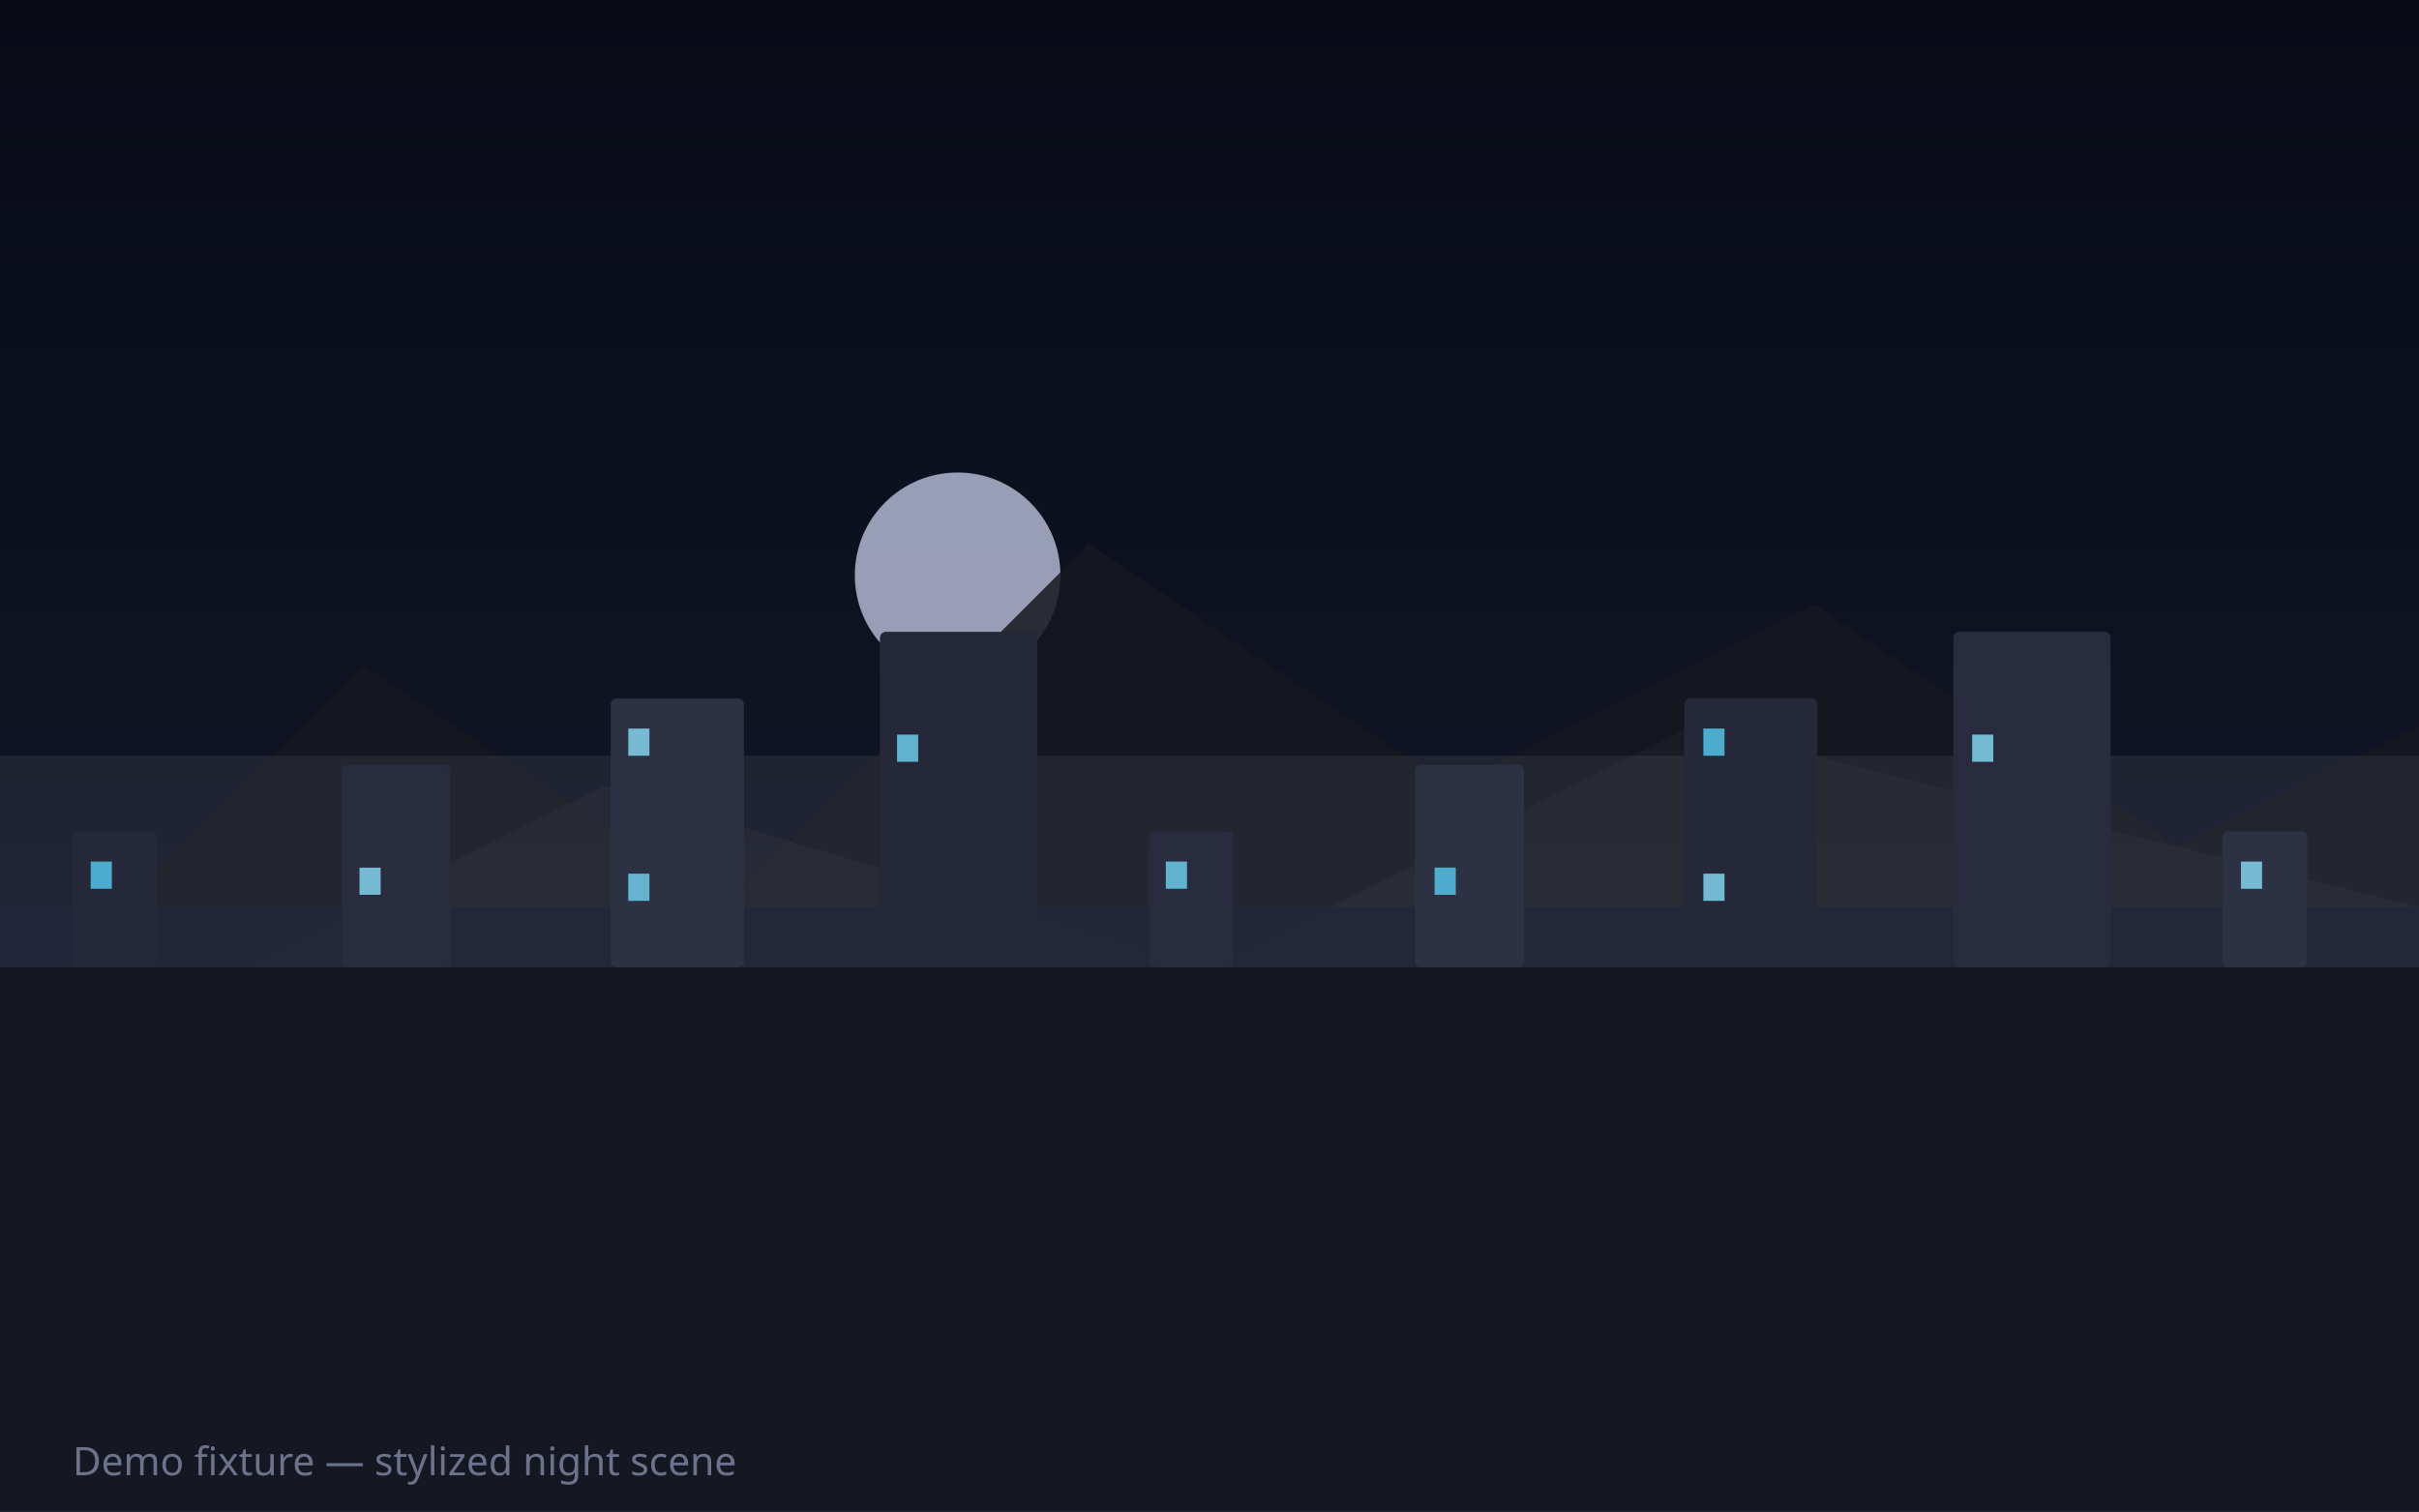
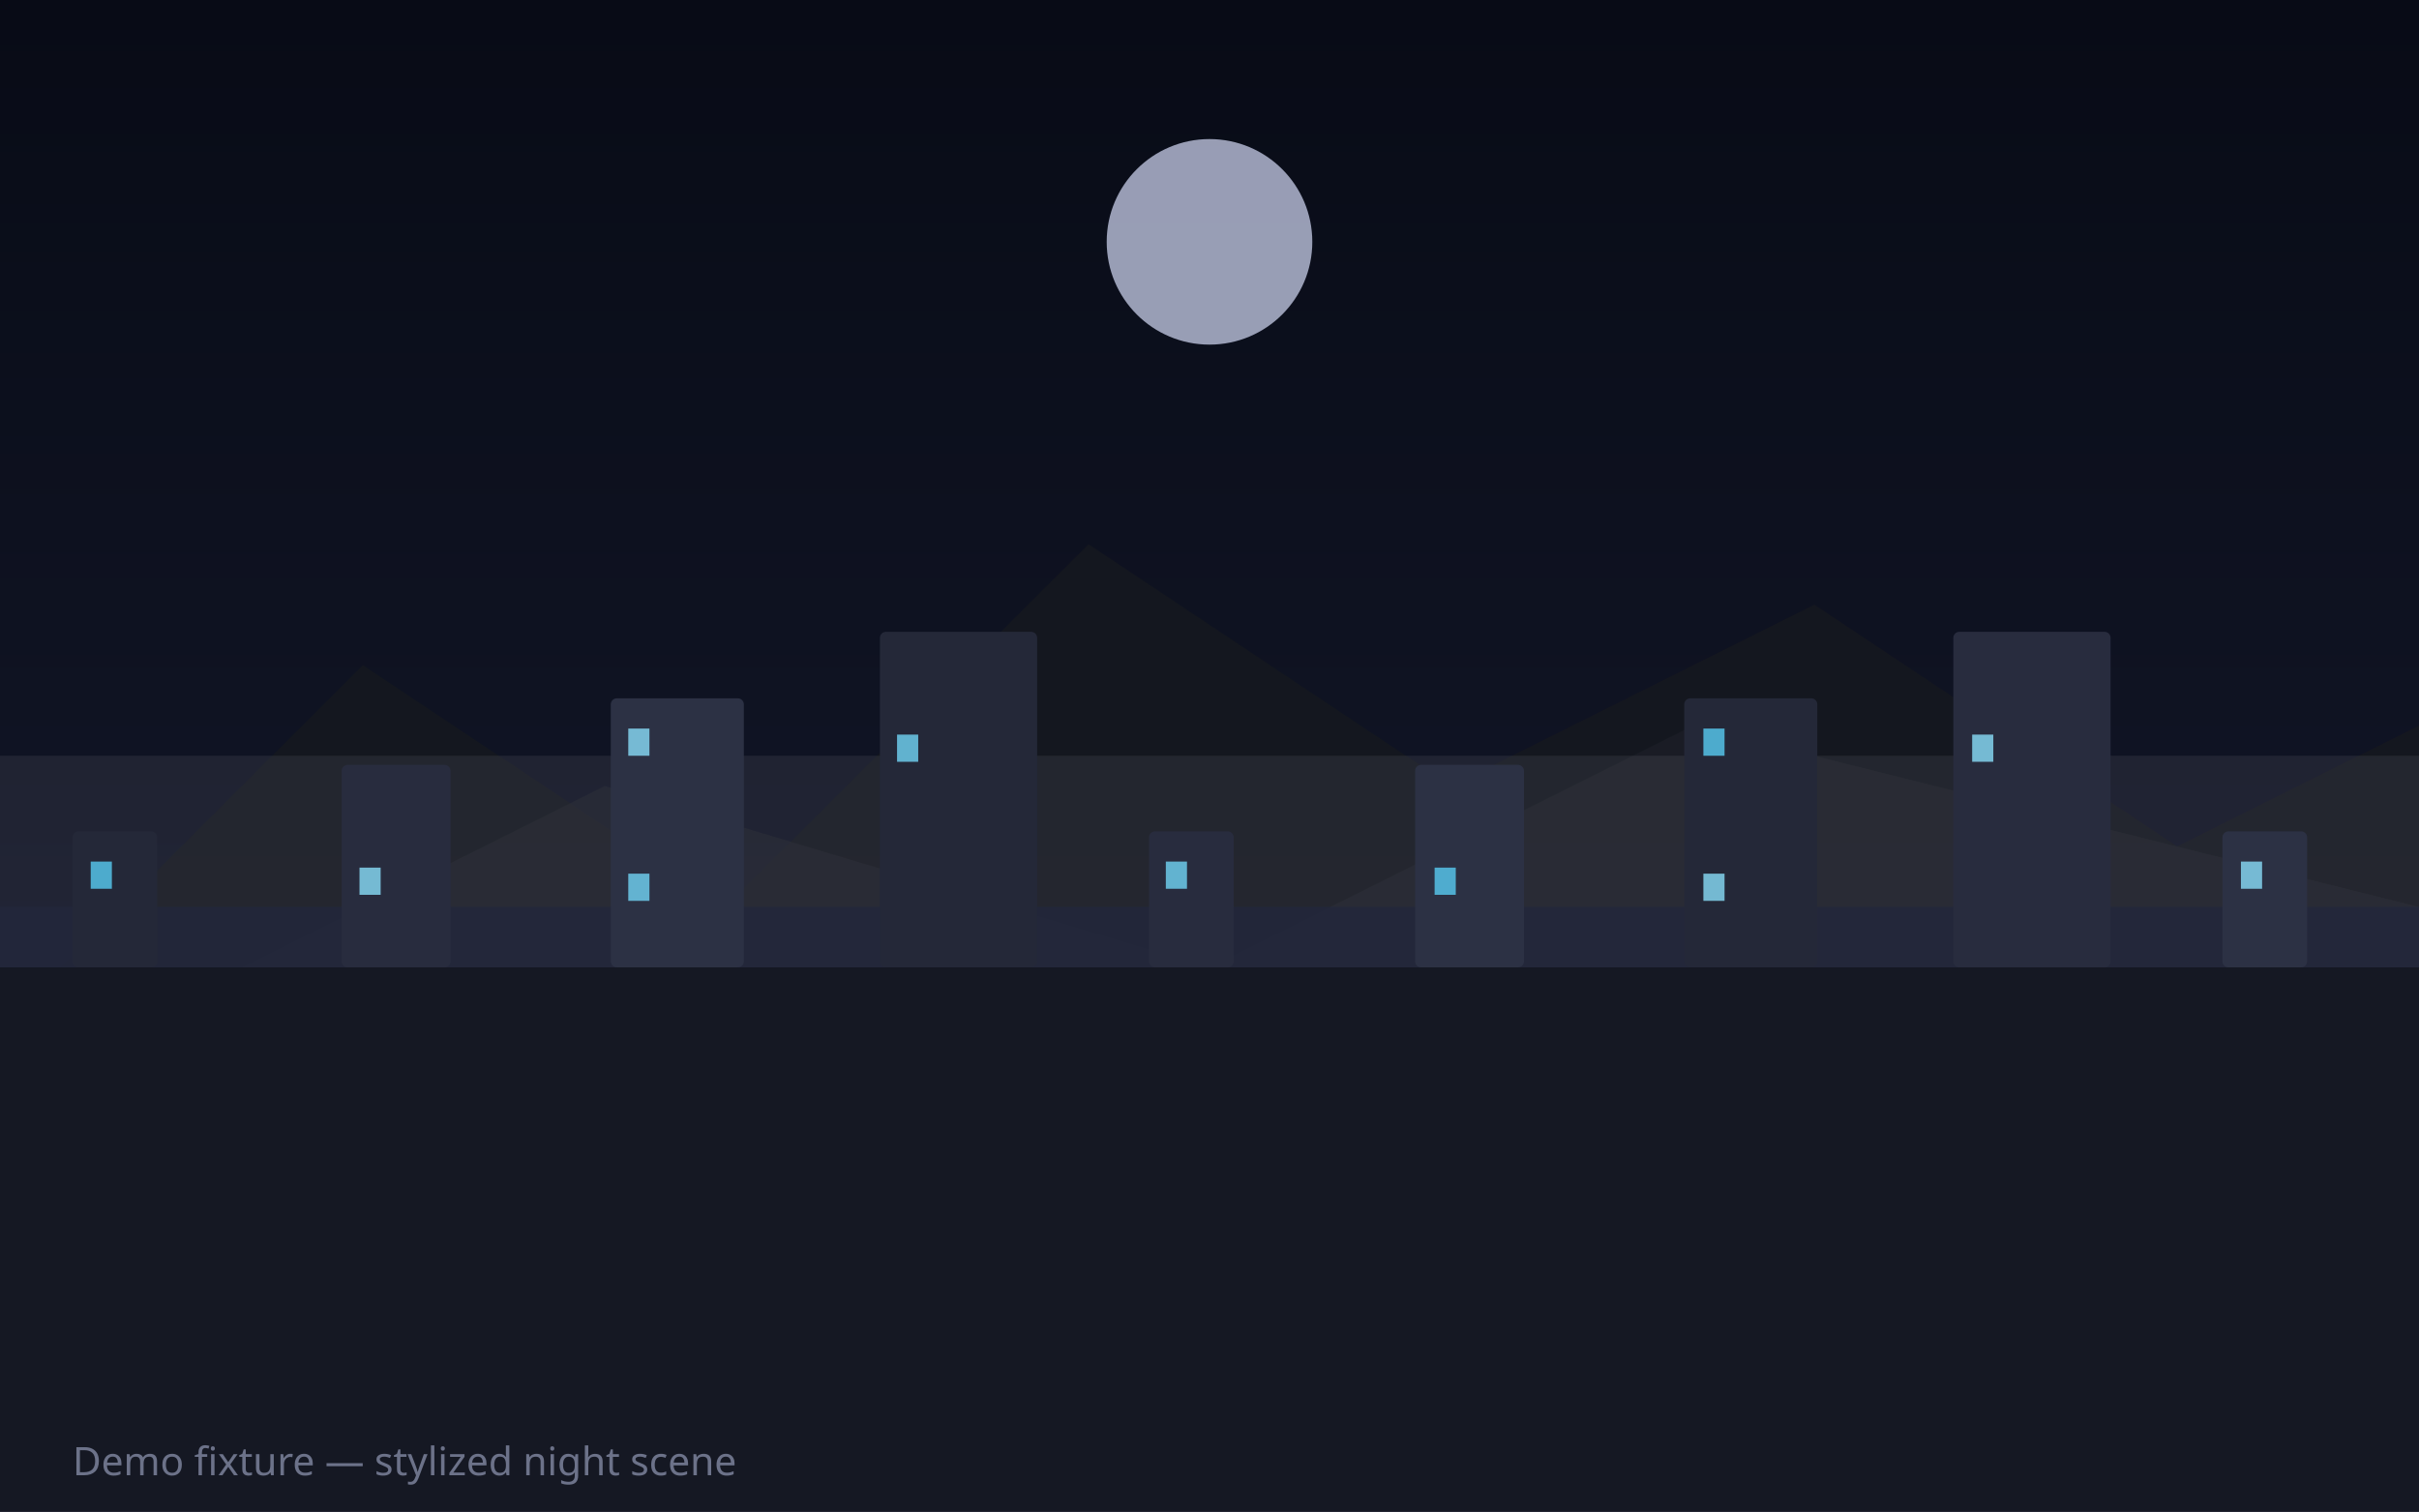
<svg xmlns="http://www.w3.org/2000/svg" width="800" height="500" viewBox="0 0 800 500" role="img" aria-label="Demo night scene">
  <defs>
    <linearGradient id="sky-aad-18" x1="0" y1="0" x2="0" y2="1">
      <stop offset="0%" stop-color="hsl(228, 45%, 6%)" />
      <stop offset="100%" stop-color="hsl(228, 35%, 14%)" />
    </linearGradient>
  </defs>
  <rect width="800" height="500" fill="url(#sky-aad-18)" />
-   <circle cx="316.7" cy="190.3" r="34" fill="hsl(228, 28%, 78%)" opacity="0.82" />
+   <circle cx="400.0" cy="80.0" r="34" fill="hsl(228, 28%, 78%)" opacity="0.82" />
  <path d="M0 340 L120 220 L240 300 L360 180 L480 260 L600 200 L720 280 L800 240 L800 500 L0 500 Z" fill="hsl(228, 18%, 10%)" opacity="0.85" />
  <path d="M0 360 L200 260 L400 320 L560 240 L800 300 L800 500 L0 500 Z" fill="hsl(228, 15%, 14%)" opacity="0.6" />
  <path d="M0 350 Q200 310 400 340 T800 330 L800 500 L0 500 Z" fill="hsl(228, 40%, 12%)" opacity="0.75" />
  <rect y="300" width="800" height="120" fill="hsl(228, 40%, 12%)" opacity="0.9" />
  <ellipse cx="80" cy="360" rx="40" ry="6" fill="hsl(228, 25%, 22%)" opacity="0.35" />
  <ellipse cx="175" cy="360" rx="40" ry="6" fill="hsl(228, 25%, 22%)" opacity="0.35" />
  <ellipse cx="270" cy="360" rx="40" ry="6" fill="hsl(228, 25%, 22%)" opacity="0.35" />
  <ellipse cx="365" cy="360" rx="40" ry="6" fill="hsl(228, 25%, 22%)" opacity="0.35" />
  <ellipse cx="460" cy="360" rx="40" ry="6" fill="hsl(228, 25%, 22%)" opacity="0.35" />
  <ellipse cx="555" cy="360" rx="40" ry="6" fill="hsl(228, 25%, 22%)" opacity="0.35" />
  <ellipse cx="650" cy="360" rx="40" ry="6" fill="hsl(228, 25%, 22%)" opacity="0.35" />
  <ellipse cx="745" cy="360" rx="40" ry="6" fill="hsl(228, 25%, 22%)" opacity="0.35" />
  <rect y="250" width="800" height="90" fill="hsl(228, 15%, 88%)" opacity="0.08" />
  <rect y="320" width="800" height="180" fill="hsl(228, 25%, 11%)" />
  <rect x="24" y="275" width="28" height="45" fill="hsl(228, 22%, 18%)" rx="2" />
  <rect x="30" y="285" width="7" height="9" fill="hsl(195, 75%, 62%)" opacity="0.85" />
  <rect x="113" y="253" width="36" height="67" fill="hsl(228, 22%, 20%)" rx="2" />
  <rect x="118.889" y="287" width="7" height="9" fill="hsl(195, 75%, 72%)" opacity="0.85" />
  <rect x="202" y="231" width="44" height="89" fill="hsl(228, 22%, 22%)" rx="2" />
  <rect x="207.778" y="241" width="7" height="9" fill="hsl(195, 75%, 72%)" opacity="0.85" />
  <rect x="207.778" y="289" width="7" height="9" fill="hsl(195, 75%, 67%)" opacity="0.85" />
  <rect x="291" y="209" width="52" height="111" fill="hsl(228, 22%, 18%)" rx="2" />
  <rect x="296.667" y="243" width="7" height="9" fill="hsl(195, 75%, 67%)" opacity="0.85" />
  <rect x="380" y="275" width="28" height="45" fill="hsl(228, 22%, 20%)" rx="2" />
  <rect x="385.556" y="285" width="7" height="9" fill="hsl(195, 75%, 67%)" opacity="0.85" />
  <rect x="468" y="253" width="36" height="67" fill="hsl(228, 22%, 22%)" rx="2" />
  <rect x="474.444" y="287" width="7" height="9" fill="hsl(195, 75%, 62%)" opacity="0.85" />
  <rect x="557" y="231" width="44" height="89" fill="hsl(228, 22%, 18%)" rx="2" />
  <rect x="563.333" y="241" width="7" height="9" fill="hsl(195, 75%, 62%)" opacity="0.85" />
  <rect x="563.333" y="289" width="7" height="9" fill="hsl(195, 75%, 72%)" opacity="0.85" />
  <rect x="646" y="209" width="52" height="111" fill="hsl(228, 22%, 20%)" rx="2" />
  <rect x="652.222" y="243" width="7" height="9" fill="hsl(195, 75%, 72%)" opacity="0.85" />
  <rect x="735" y="275" width="28" height="45" fill="hsl(228, 22%, 22%)" rx="2" />
  <rect x="741.111" y="285" width="7" height="9" fill="hsl(195, 75%, 72%)" opacity="0.85" />
  <text x="24" y="488" fill="hsl(228, 12%, 48%)" font-family="system-ui,sans-serif" font-size="13">Demo fixture — stylized night scene</text>
</svg>
